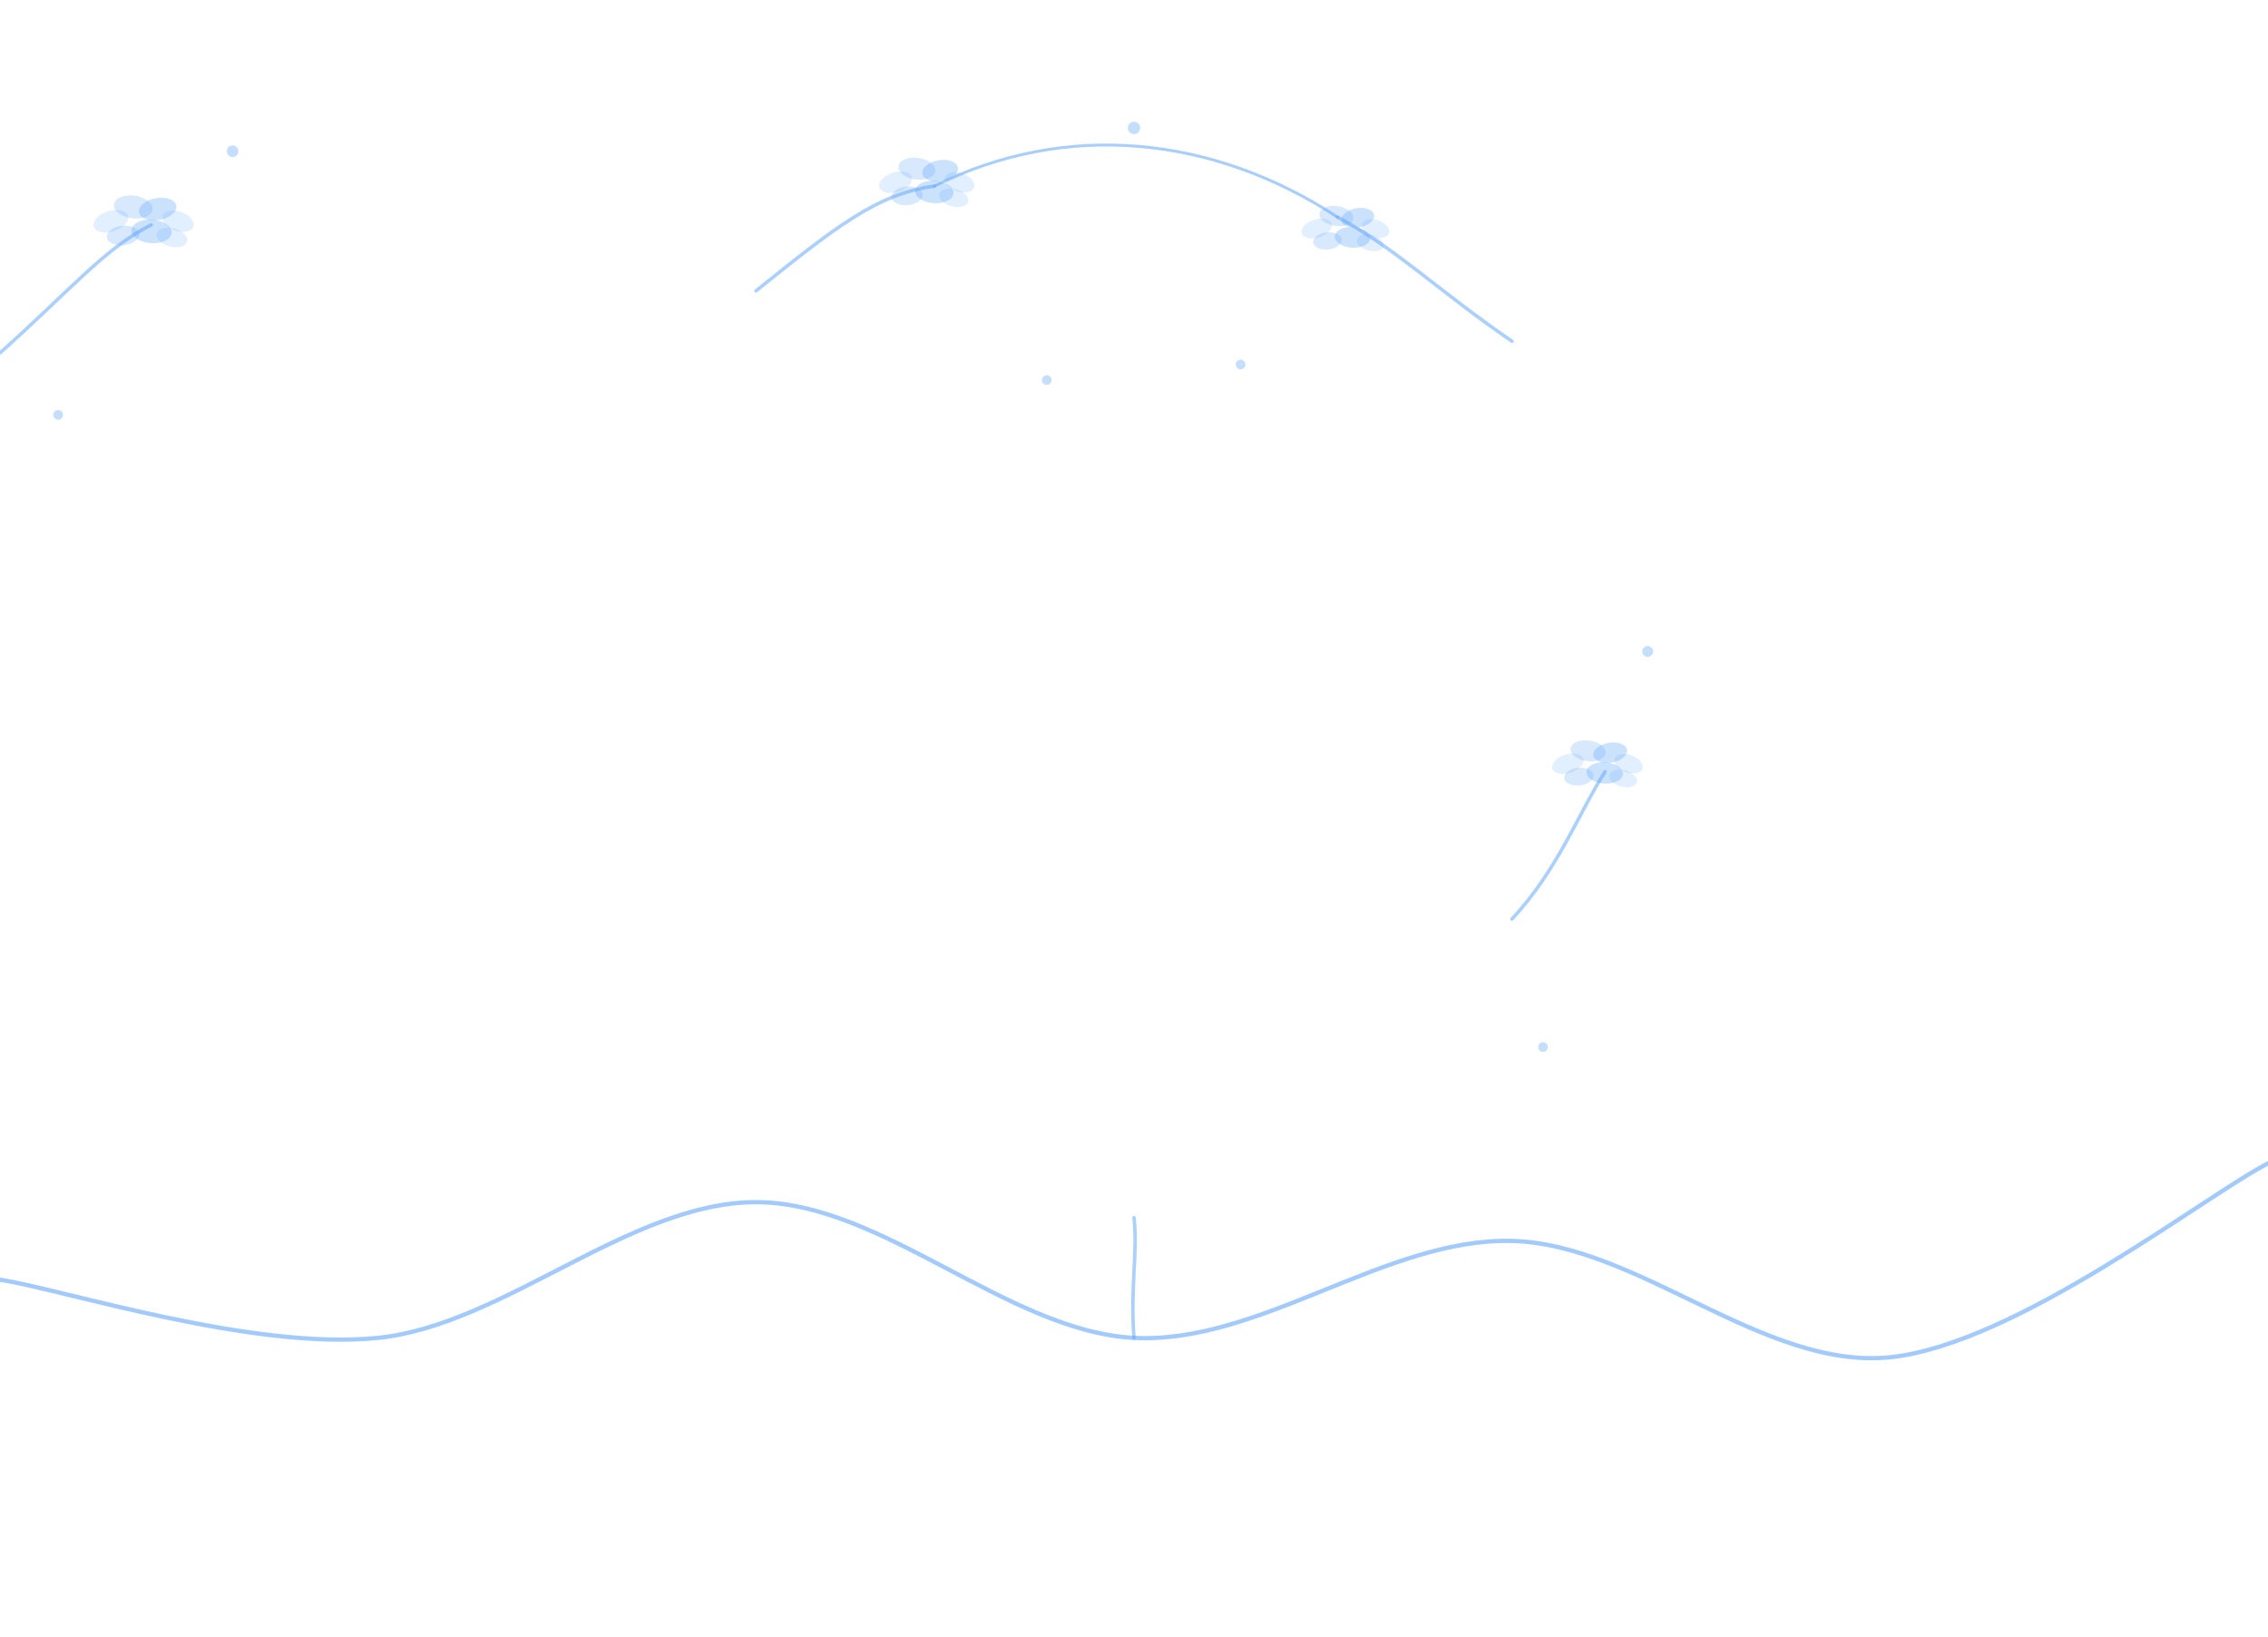
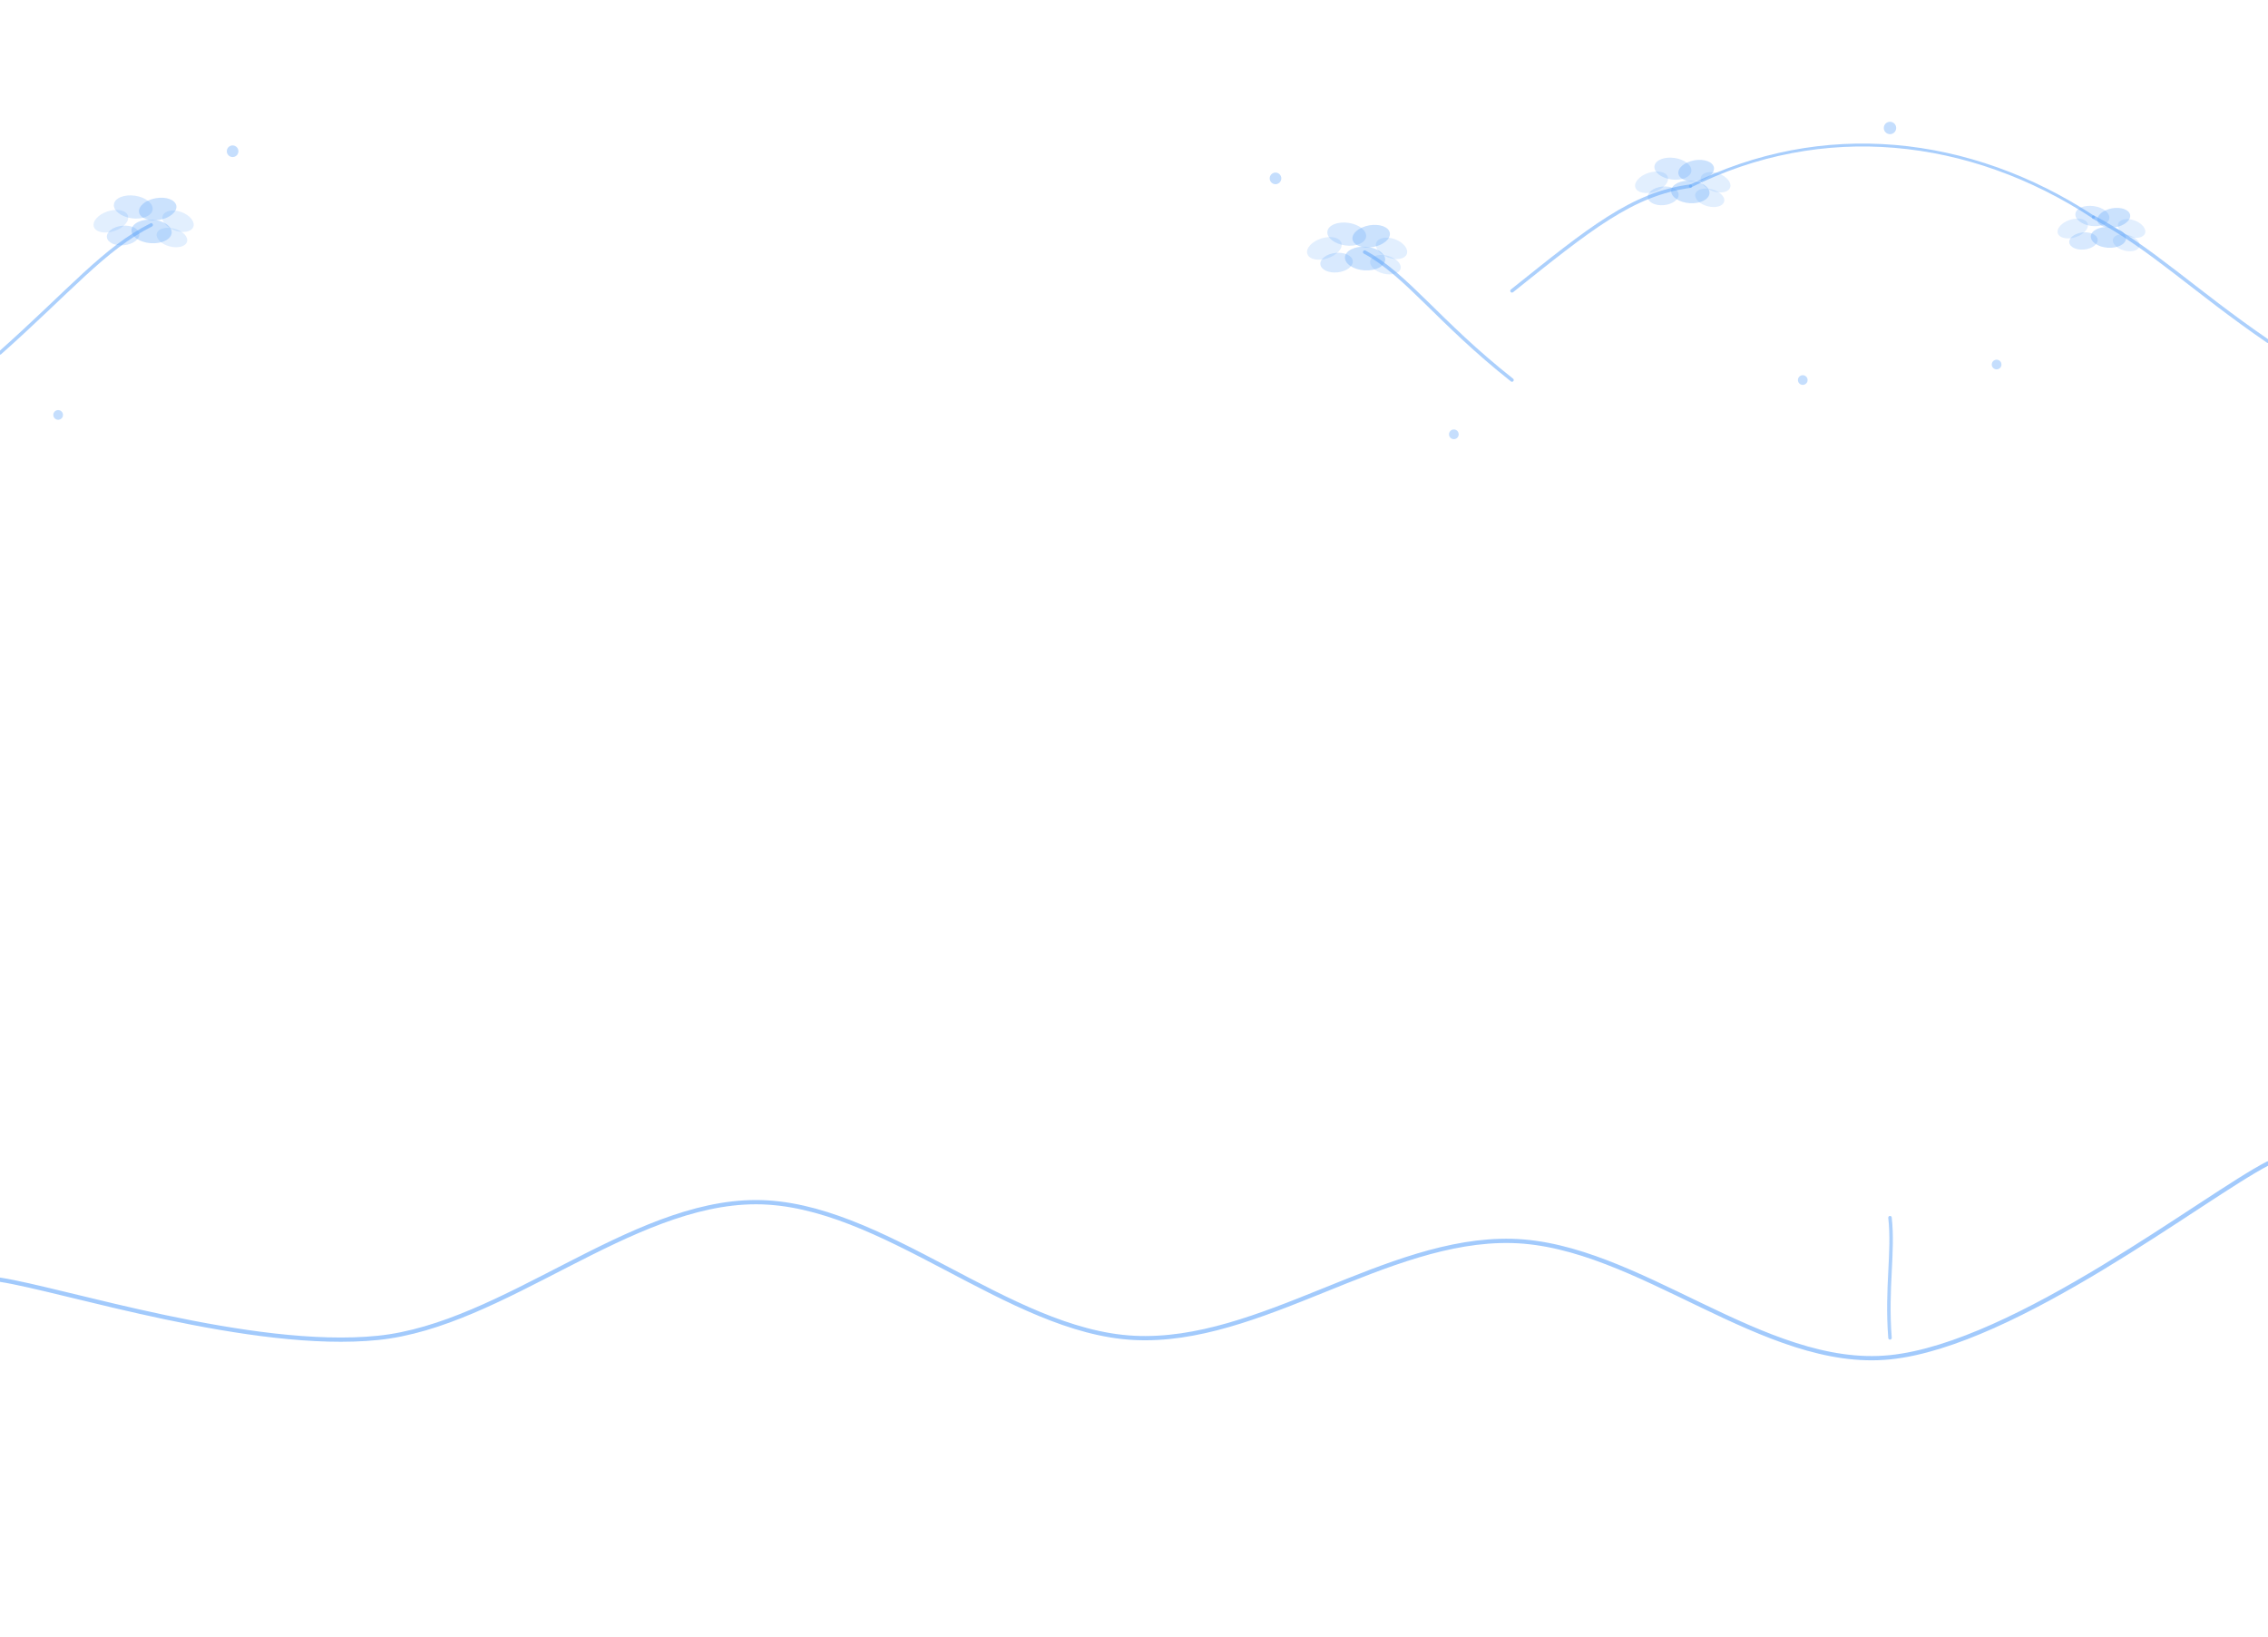
<svg xmlns="http://www.w3.org/2000/svg" viewBox="0 0 1170 844">
  <path d="M0 660 C32.5 665 130 696.667 195 690 C260 683.333 325 620 390 620 C455 620 520 686.667 585 690 C650 693.333 715 638.333 780 640 C845 641.667 910 706.667 975 700 C1040 693.333 1137.5 616.667 1170 600" fill="none" stroke="#60A5FA" stroke-width="2.2" stroke-linecap="round" opacity="0.585" />
  <path d="M0 182C36 150 54 128 78 116" fill="none" stroke="#60A5FA" stroke-width="1.8" stroke-linecap="round" opacity="0.52" />
  <ellipse cx="57.2" cy="114.1" rx="9.24" ry="5.355" fill="#60A5FA" opacity="0.182" transform="rotate(-18 57.2 114.1)" />
  <ellipse cx="68.75" cy="106.75" rx="10.08" ry="5.88" fill="#60A5FA" opacity="0.247" transform="rotate(8 68.75 106.75)" />
  <ellipse cx="81.35" cy="107.8" rx="9.765" ry="5.67" fill="#60A5FA" opacity="0.325" transform="rotate(-10 81.35 107.8)" />
  <ellipse cx="91.85" cy="114.1" rx="8.4" ry="5.04" fill="#60A5FA" opacity="0.182" transform="rotate(20 91.85 114.1)" />
  <ellipse cx="63.5" cy="121.45" rx="8.4" ry="5.04" fill="#60A5FA" opacity="0.247" transform="rotate(-6 63.5 121.45)" />
  <ellipse cx="78.2" cy="119.35" rx="10.395" ry="6.09" fill="#60A5FA" opacity="0.325" transform="rotate(4 78.2 119.35)" />
  <ellipse cx="88.7" cy="122.5" rx="8.085" ry="4.725" fill="#60A5FA" opacity="0.182" transform="rotate(15 88.7 122.5)" />
  <circle cx="120" cy="78" r="3" fill="#60A5FA" opacity="0.364" />
  <circle cx="30" cy="214" r="2.5" fill="#60A5FA" opacity="0.364" />
-   <path d="M390 150C430 118 452 100 482 96" fill="none" stroke="#60A5FA" stroke-width="1.8" stroke-linecap="round" opacity="0.52" />
-   <path d="M482 96C550 62 626 70 690 112" fill="none" stroke="#60A5FA" stroke-width="1.5" stroke-linecap="round" opacity="0.546" />
-   <path d="M780 176C742 150 720 128 690 112" fill="none" stroke="#60A5FA" stroke-width="1.8" stroke-linecap="round" opacity="0.52" />
-   <path d="M585 690C583 664 587 646 585 628" fill="none" stroke="#60A5FA" stroke-width="1.8" stroke-linecap="round" opacity="0.52" />
-   <ellipse cx="462" cy="94" rx="8.8" ry="5.1" fill="#60A5FA" opacity="0.182" transform="rotate(-18 462 94)" />
-   <ellipse cx="473" cy="87" rx="9.6" ry="5.6" fill="#60A5FA" opacity="0.247" transform="rotate(8 473 87)" />
-   <ellipse cx="485" cy="88" rx="9.3" ry="5.4" fill="#60A5FA" opacity="0.325" transform="rotate(-10 485 88)" />
-   <ellipse cx="495" cy="94" rx="8" ry="4.8" fill="#60A5FA" opacity="0.182" transform="rotate(20 495 94)" />
-   <ellipse cx="468" cy="101" rx="8" ry="4.8" fill="#60A5FA" opacity="0.247" transform="rotate(-6 468 101)" />
-   <ellipse cx="482" cy="99" rx="9.9" ry="5.8" fill="#60A5FA" opacity="0.325" transform="rotate(4 482 99)" />
-   <ellipse cx="492" cy="102" rx="7.7" ry="4.5" fill="#60A5FA" opacity="0.182" transform="rotate(15 492 102)" />
-   <ellipse cx="679.28" cy="117.84" rx="8.096" ry="4.692" fill="#60A5FA" opacity="0.182" transform="rotate(-18 679.28 117.84)" />
-   <ellipse cx="689.4" cy="111.4" rx="8.832" ry="5.152" fill="#60A5FA" opacity="0.247" transform="rotate(8 689.4 111.4)" />
-   <ellipse cx="700.44" cy="112.32" rx="8.556" ry="4.968" fill="#60A5FA" opacity="0.325" transform="rotate(-10 700.44 112.32)" />
-   <ellipse cx="709.64" cy="117.84" rx="7.36" ry="4.416" fill="#60A5FA" opacity="0.182" transform="rotate(20 709.64 117.84)" />
-   <ellipse cx="684.8" cy="124.28" rx="7.36" ry="4.416" fill="#60A5FA" opacity="0.247" transform="rotate(-6 684.8 124.28)" />
-   <ellipse cx="697.68" cy="122.44" rx="9.108" ry="5.336" fill="#60A5FA" opacity="0.325" transform="rotate(4 697.68 122.44)" />
-   <ellipse cx="706.88" cy="125.2" rx="7.084" ry="4.14" fill="#60A5FA" opacity="0.182" transform="rotate(15 706.88 125.2)" />
-   <circle cx="585" cy="66" r="3.2" fill="#60A5FA" opacity="0.364" />
-   <circle cx="540" cy="196" r="2.5" fill="#60A5FA" opacity="0.364" />
-   <circle cx="640" cy="188" r="2.5" fill="#60A5FA" opacity="0.364" />
-   <path d="M780 474C804 448 814 420 828 398" fill="none" stroke="#60A5FA" stroke-width="1.8" stroke-linecap="round" opacity="0.52" />
-   <ellipse cx="808.8" cy="393.9" rx="8.36" ry="4.845" fill="#60A5FA" opacity="0.182" transform="rotate(-18 808.8 393.9)" />
-   <ellipse cx="819.25" cy="387.25" rx="9.12" ry="5.32" fill="#60A5FA" opacity="0.247" transform="rotate(8 819.25 387.25)" />
-   <ellipse cx="830.65" cy="388.2" rx="8.835" ry="5.13" fill="#60A5FA" opacity="0.325" transform="rotate(-10 830.65 388.2)" />
-   <ellipse cx="840.15" cy="393.9" rx="7.6" ry="4.56" fill="#60A5FA" opacity="0.182" transform="rotate(20 840.15 393.9)" />
-   <ellipse cx="814.5" cy="400.55" rx="7.6" ry="4.56" fill="#60A5FA" opacity="0.247" transform="rotate(-6 814.5 400.55)" />
-   <ellipse cx="827.8" cy="398.65" rx="9.405" ry="5.51" fill="#60A5FA" opacity="0.325" transform="rotate(4 827.8 398.65)" />
-   <ellipse cx="837.3" cy="401.5" rx="7.315" ry="4.275" fill="#60A5FA" opacity="0.182" transform="rotate(15 837.3 401.5)" />
-   <circle cx="850" cy="336" r="2.8" fill="#60A5FA" opacity="0.364" />
-   <circle cx="796" cy="540" r="2.5" fill="#60A5FA" opacity="0.364" />
+   <path d="M780 196C742 166 726 142 704 130" fill="none" stroke="#60A5FA" stroke-width="1.8" stroke-linecap="round" opacity="0.52" />
+   <ellipse cx="683.2" cy="128.1" rx="9.24" ry="5.355" fill="#60A5FA" opacity="0.182" transform="rotate(-18 683.2 128.1)" />
+   <ellipse cx="694.75" cy="120.75" rx="10.08" ry="5.88" fill="#60A5FA" opacity="0.247" transform="rotate(8 694.75 120.75)" />
+   <ellipse cx="707.35" cy="121.8" rx="9.765" ry="5.67" fill="#60A5FA" opacity="0.325" transform="rotate(-10 707.35 121.8)" />
+   <ellipse cx="717.85" cy="128.1" rx="8.4" ry="5.04" fill="#60A5FA" opacity="0.182" transform="rotate(20 717.85 128.1)" />
+   <ellipse cx="689.5" cy="135.45" rx="8.4" ry="5.04" fill="#60A5FA" opacity="0.247" transform="rotate(-6 689.5 135.45)" />
+   <ellipse cx="704.2" cy="133.35" rx="10.395" ry="6.09" fill="#60A5FA" opacity="0.325" transform="rotate(4 704.2 133.35)" />
+   <ellipse cx="714.7" cy="136.5" rx="8.085" ry="4.725" fill="#60A5FA" opacity="0.182" transform="rotate(15 714.7 136.5)" />
+   <circle cx="658" cy="92" r="3" fill="#60A5FA" opacity="0.364" />
+   <circle cx="750" cy="224" r="2.5" fill="#60A5FA" opacity="0.364" />
+   <path d="M780 150C820 118 842 100 872 96" fill="none" stroke="#60A5FA" stroke-width="1.8" stroke-linecap="round" opacity="0.52" />
+   <path d="M872 96C940 62 1016 70 1080 112" fill="none" stroke="#60A5FA" stroke-width="1.5" stroke-linecap="round" opacity="0.546" />
+   <path d="M1170 176C1132 150 1110 128 1080 112" fill="none" stroke="#60A5FA" stroke-width="1.8" stroke-linecap="round" opacity="0.52" />
+   <path d="M975 690C973 664 977 646 975 628" fill="none" stroke="#60A5FA" stroke-width="1.8" stroke-linecap="round" opacity="0.52" />
+   <ellipse cx="852" cy="94" rx="8.8" ry="5.1" fill="#60A5FA" opacity="0.182" transform="rotate(-18 852 94)" />
+   <ellipse cx="863" cy="87" rx="9.6" ry="5.6" fill="#60A5FA" opacity="0.247" transform="rotate(8 863 87)" />
+   <ellipse cx="875" cy="88" rx="9.3" ry="5.4" fill="#60A5FA" opacity="0.325" transform="rotate(-10 875 88)" />
+   <ellipse cx="885" cy="94" rx="8" ry="4.8" fill="#60A5FA" opacity="0.182" transform="rotate(20 885 94)" />
+   <ellipse cx="858" cy="101" rx="8" ry="4.8" fill="#60A5FA" opacity="0.247" transform="rotate(-6 858 101)" />
+   <ellipse cx="872" cy="99" rx="9.9" ry="5.8" fill="#60A5FA" opacity="0.325" transform="rotate(4 872 99)" />
+   <ellipse cx="882" cy="102" rx="7.7" ry="4.5" fill="#60A5FA" opacity="0.182" transform="rotate(15 882 102)" />
+   <ellipse cx="1069.28" cy="117.84" rx="8.096" ry="4.692" fill="#60A5FA" opacity="0.182" transform="rotate(-18 1069.28 117.84)" />
+   <ellipse cx="1079.4" cy="111.4" rx="8.832" ry="5.152" fill="#60A5FA" opacity="0.247" transform="rotate(8 1079.4 111.4)" />
+   <ellipse cx="1090.44" cy="112.32" rx="8.556" ry="4.968" fill="#60A5FA" opacity="0.325" transform="rotate(-10 1090.44 112.32)" />
+   <ellipse cx="1099.64" cy="117.84" rx="7.36" ry="4.416" fill="#60A5FA" opacity="0.182" transform="rotate(20 1099.64 117.84)" />
+   <ellipse cx="1074.8" cy="124.28" rx="7.36" ry="4.416" fill="#60A5FA" opacity="0.247" transform="rotate(-6 1074.8 124.28)" />
+   <ellipse cx="1087.68" cy="122.44" rx="9.108" ry="5.336" fill="#60A5FA" opacity="0.325" transform="rotate(4 1087.68 122.44)" />
+   <ellipse cx="1096.88" cy="125.2" rx="7.084" ry="4.14" fill="#60A5FA" opacity="0.182" transform="rotate(15 1096.88 125.2)" />
+   <circle cx="975" cy="66" r="3.2" fill="#60A5FA" opacity="0.364" />
+   <circle cx="930" cy="196" r="2.5" fill="#60A5FA" opacity="0.364" />
+   <circle cx="1030" cy="188" r="2.5" fill="#60A5FA" opacity="0.364" />
</svg>
